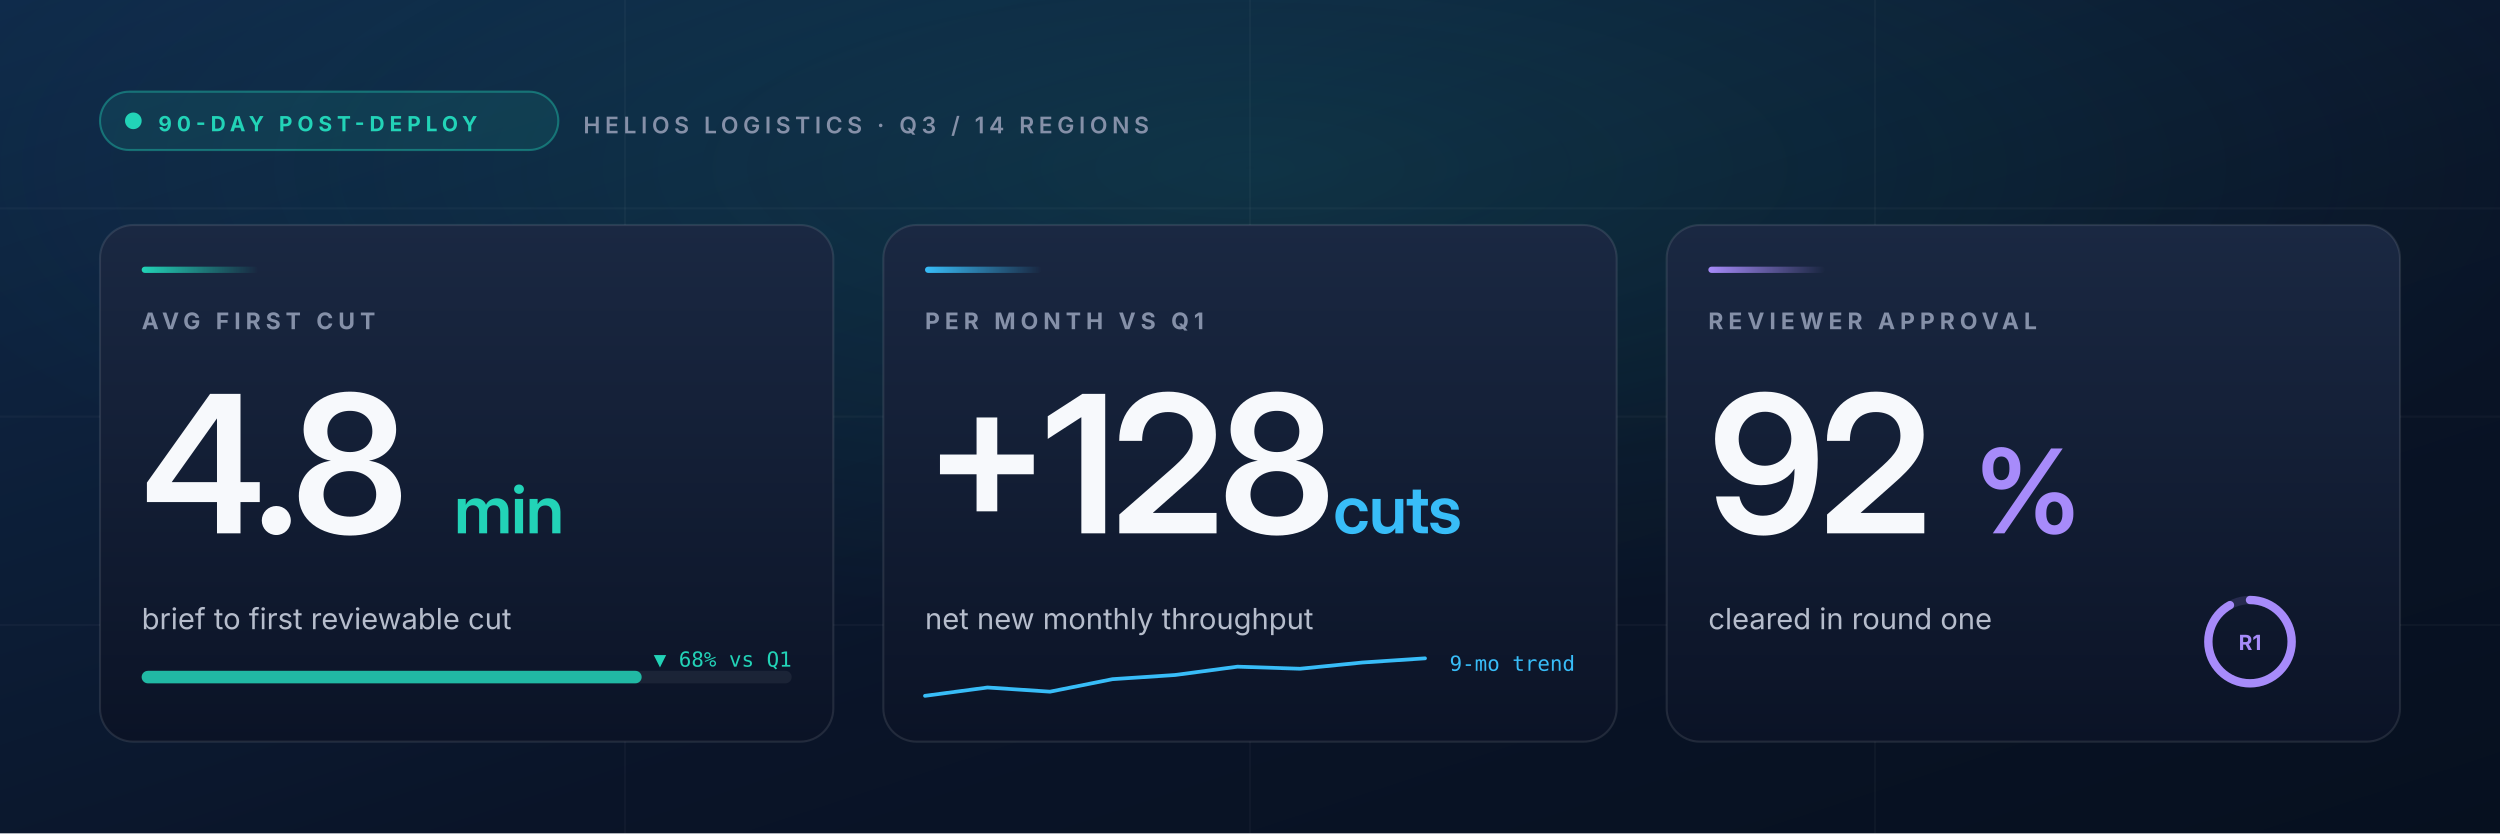
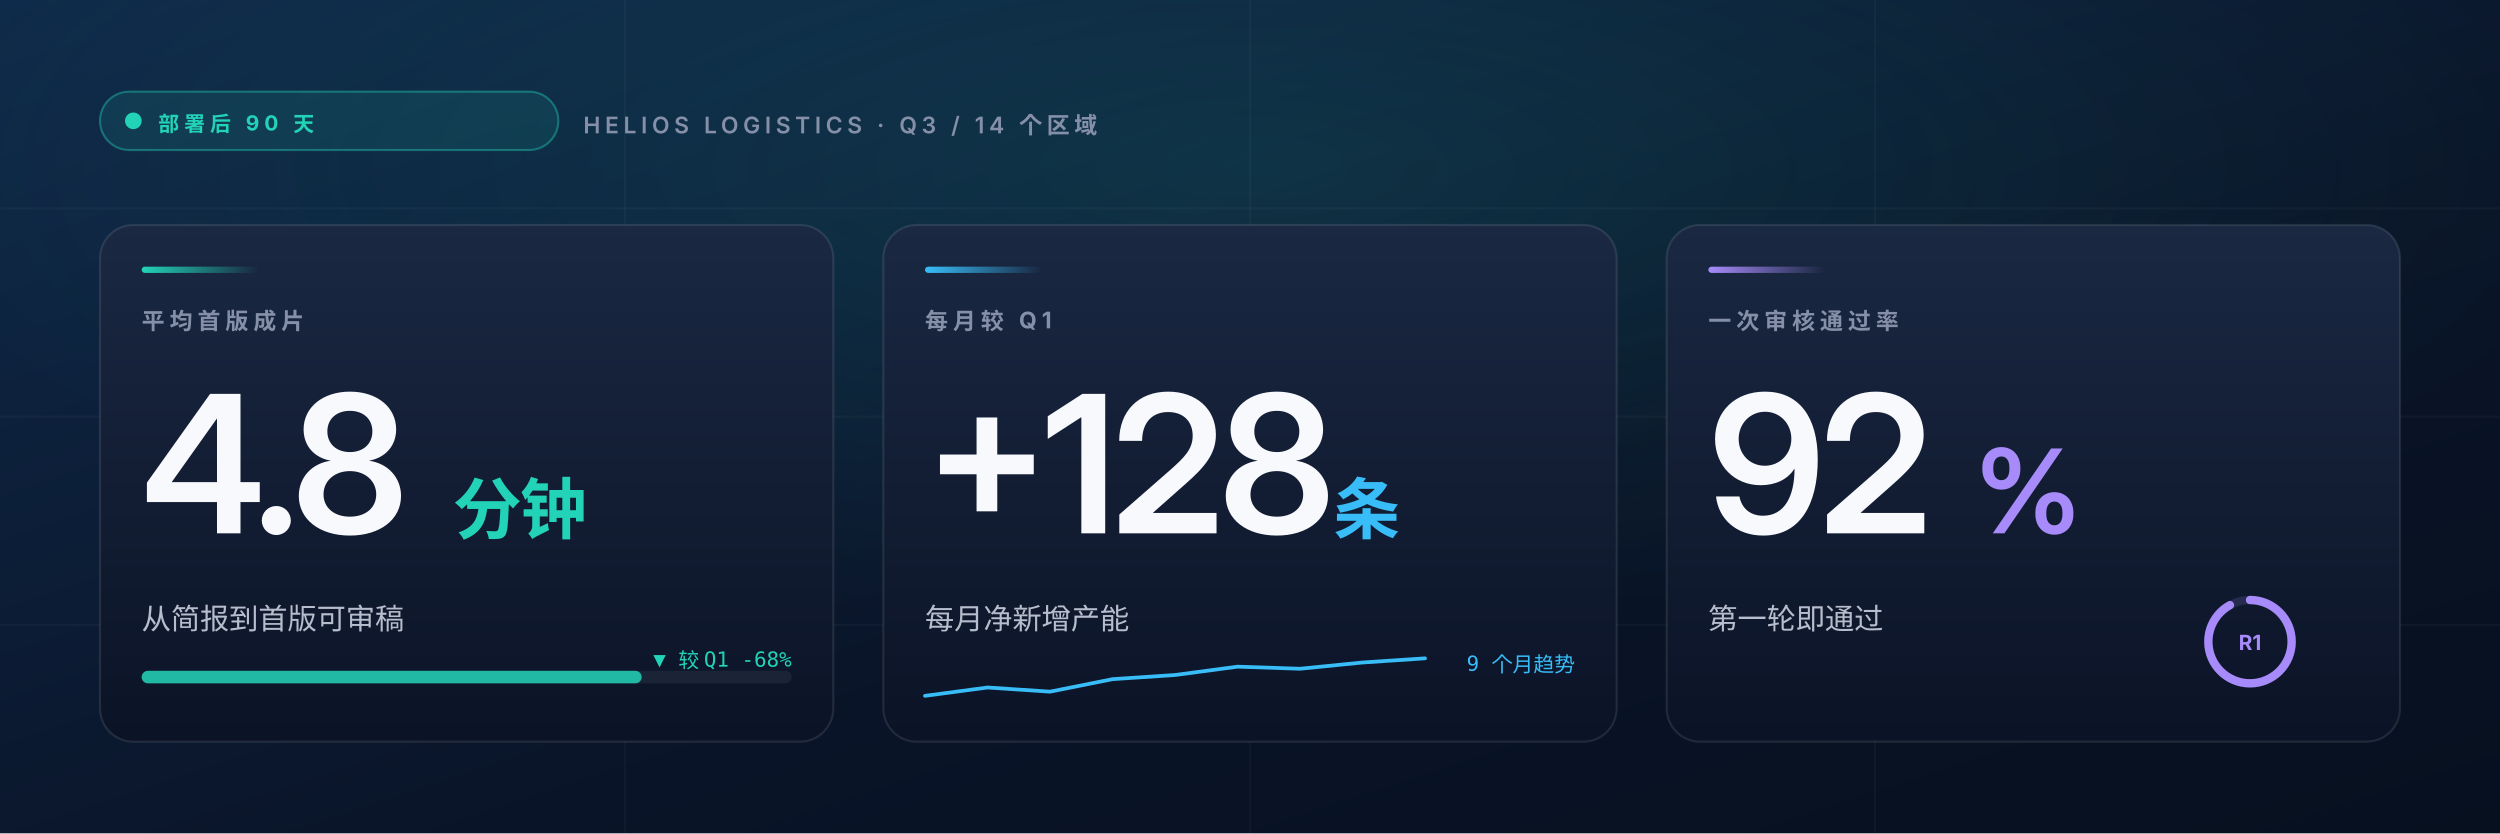
<svg xmlns="http://www.w3.org/2000/svg" viewBox="0 0 1200 400" width="1200" height="400" role="img" aria-label="Helios metrics — 4.8 min average first cut, +128 cuts per month, 92 percent reviewer approval">
  <defs>
    <linearGradient id="sb-helios-metrics-bg" x1="0" y1="0" x2="1" y2="1">
      <stop offset="0%" stop-color="#0F2A4A" />
      <stop offset="60%" stop-color="#0A1428" />
      <stop offset="100%" stop-color="#06101F" />
    </linearGradient>
    <radialGradient id="sb-helios-metrics-glow" cx="0.50" cy="0.20" r="0.55">
      <stop offset="0%" stop-color="#22D3B7" stop-opacity="0.12" />
      <stop offset="100%" stop-color="#22D3B7" stop-opacity="0" />
    </radialGradient>
    <linearGradient id="sb-helios-metrics-card" x1="0" y1="0" x2="0" y2="1">
      <stop offset="0%" stop-color="#1A2842" />
      <stop offset="100%" stop-color="#0B1326" />
    </linearGradient>
    <linearGradient id="sb-helios-metrics-rule1" x1="0" y1="0" x2="1" y2="0">
      <stop offset="0%" stop-color="#22D3B7" />
      <stop offset="100%" stop-color="#22D3B7" stop-opacity="0" />
    </linearGradient>
    <linearGradient id="sb-helios-metrics-rule2" x1="0" y1="0" x2="1" y2="0">
      <stop offset="0%" stop-color="#38BDF8" />
      <stop offset="100%" stop-color="#38BDF8" stop-opacity="0" />
    </linearGradient>
    <linearGradient id="sb-helios-metrics-rule3" x1="0" y1="0" x2="1" y2="0">
      <stop offset="0%" stop-color="#A78BFA" />
      <stop offset="100%" stop-color="#A78BFA" stop-opacity="0" />
    </linearGradient>
  </defs>
  <rect width="1200" height="400" fill="url(#sb-helios-metrics-bg)" />
  <rect width="1200" height="400" fill="url(#sb-helios-metrics-glow)" />
  <g stroke="rgba(255,255,255,0.03)" stroke-width="1">
    <path d="M0 100H1200M0 200H1200M0 300H1200" />
    <path d="M300 0V400M600 0V400M900 0V400" />
  </g>
  <g transform="translate(48 44)">
    <rect width="220" height="28" rx="14" fill="rgba(34,211,183,0.10)" stroke="rgba(34,211,183,0.40)" />
    <circle cx="16" cy="14" r="4" fill="#22D3B7" />
-     <text x="28" y="19" font-family="Inter, sans-serif" font-size="10" fill="#22D3B7" font-weight="700" letter-spacing="2.4">90-DAY POST-DEPLOY</text>
-     <text x="232" y="20" font-family="Inter, sans-serif" font-size="11" fill="#8590A8" font-weight="600" letter-spacing="2.2">HELIOS LOGISTICS · Q3 / 14 REGIONS</text>
+     <text x="28" y="19" font-family="Inter, sans-serif" font-size="10" fill="#22D3B7" font-weight="700" letter-spacing="2.4">部署后 90 天</text>
+     <text x="232" y="20" font-family="Inter, sans-serif" font-size="11" fill="#8590A8" font-weight="600" letter-spacing="2.2">HELIOS LOGISTICS · Q3 / 14 个区域</text>
  </g>
  <g transform="translate(48 108)">
    <rect width="352" height="248" rx="16" fill="url(#sb-helios-metrics-card)" stroke="rgba(255,255,255,0.10)" />
    <rect x="20" y="20" width="56" height="3" rx="1.5" fill="url(#sb-helios-metrics-rule1)" />
-     <text x="20" y="50" font-family="Inter, sans-serif" font-size="11" fill="#8590A8" font-weight="700" letter-spacing="2.4">AVG FIRST CUT</text>
+     <text x="20" y="50" font-family="Inter, sans-serif" font-size="11" fill="#8590A8" font-weight="700" letter-spacing="2.4">平均首版成片</text>
    <text x="20" y="148" font-family="Inter Display, Inter, sans-serif" font-size="92" font-weight="600" fill="#F7F9FC" letter-spacing="-2.4">4.8</text>
-     <text x="170" y="148" font-family="Inter Display, Inter, sans-serif" font-size="32" font-weight="600" fill="#22D3B7" letter-spacing="-0.4">min</text>
-     <text x="20" y="194" font-family="Inter, sans-serif" font-size="14" font-weight="400" fill="#B6BDCC">brief to first reviewable cut</text>
+     <text x="170" y="148" font-family="Inter Display, Inter, sans-serif" font-size="32" font-weight="600" fill="#22D3B7" letter-spacing="-0.4">分钟</text>
+     <text x="20" y="194" font-family="Inter, sans-serif" font-size="14" font-weight="400" fill="#B6BDCC">从简报到首版可审稿</text>
    <g transform="translate(20 214)">
      <rect width="312" height="6" rx="3" fill="rgba(255,255,255,0.06)" />
      <rect width="240" height="6" rx="3" fill="#22D3B7" opacity="0.85" />
-       <text x="312" y="-2" font-family="JetBrains Mono, monospace" font-size="10" fill="#22D3B7" text-anchor="end">▼ 68% vs Q1</text>
+       <text x="312" y="-2" font-family="JetBrains Mono, monospace" font-size="10" fill="#22D3B7" text-anchor="end">▼ 较 Q1 -68%</text>
    </g>
  </g>
  <g transform="translate(424 108)">
    <rect width="352" height="248" rx="16" fill="url(#sb-helios-metrics-card)" stroke="rgba(255,255,255,0.10)" />
    <rect x="20" y="20" width="56" height="3" rx="1.5" fill="url(#sb-helios-metrics-rule2)" />
-     <text x="20" y="50" font-family="Inter, sans-serif" font-size="11" fill="#8590A8" font-weight="700" letter-spacing="2.4">PER MONTH VS Q1</text>
+     <text x="20" y="50" font-family="Inter, sans-serif" font-size="11" fill="#8590A8" font-weight="700" letter-spacing="2.4">每月较 Q1</text>
    <text x="20" y="148" font-family="Inter Display, Inter, sans-serif" font-size="92" font-weight="600" fill="#F7F9FC" letter-spacing="-2.4">+128</text>
-     <text x="216" y="148" font-family="Inter Display, Inter, sans-serif" font-size="32" font-weight="600" fill="#38BDF8" letter-spacing="-0.4">cuts</text>
-     <text x="20" y="194" font-family="Inter, sans-serif" font-size="14" font-weight="400" fill="#B6BDCC">net new monthly throughput</text>
+     <text x="216" y="148" font-family="Inter Display, Inter, sans-serif" font-size="32" font-weight="600" fill="#38BDF8" letter-spacing="-0.4">条</text>
+     <text x="20" y="194" font-family="Inter, sans-serif" font-size="14" font-weight="400" fill="#B6BDCC">每月净新增产能</text>
    <g transform="translate(20 208)">
      <polyline points="0,18 30,14 60,16 90,10 120,8 150,4 180,5 210,2 240,0" fill="none" stroke="#38BDF8" stroke-width="1.8" stroke-linejoin="round" stroke-linecap="round" />
-       <text x="312" y="6" font-family="JetBrains Mono, monospace" font-size="10" fill="#38BDF8" text-anchor="end">9-mo trend</text>
+       <text x="312" y="6" font-family="JetBrains Mono, monospace" font-size="10" fill="#38BDF8" text-anchor="end">9 个月趋势</text>
    </g>
  </g>
  <g transform="translate(800 108)">
    <rect width="352" height="248" rx="16" fill="url(#sb-helios-metrics-card)" stroke="rgba(255,255,255,0.10)" />
    <rect x="20" y="20" width="56" height="3" rx="1.5" fill="url(#sb-helios-metrics-rule3)" />
-     <text x="20" y="50" font-family="Inter, sans-serif" font-size="11" fill="#8590A8" font-weight="700" letter-spacing="2.4">REVIEWER APPROVAL</text>
+     <text x="20" y="50" font-family="Inter, sans-serif" font-size="11" fill="#8590A8" font-weight="700" letter-spacing="2.4">一次审核通过率</text>
    <text x="20" y="148" font-family="Inter Display, Inter, sans-serif" font-size="92" font-weight="600" fill="#F7F9FC" letter-spacing="-2.4">92</text>
    <text x="148" y="148" font-family="Inter Display, Inter, sans-serif" font-size="56" font-weight="600" fill="#A78BFA" letter-spacing="-1">%</text>
-     <text x="20" y="194" font-family="Inter, sans-serif" font-size="14" font-weight="400" fill="#B6BDCC">cleared in round one</text>
+     <text x="20" y="194" font-family="Inter, sans-serif" font-size="14" font-weight="400" fill="#B6BDCC">第一轮即通过</text>
    <g transform="translate(280 200)">
      <circle r="20" fill="none" stroke="rgba(167,139,250,0.16)" stroke-width="4" />
      <circle r="20" fill="none" stroke="#A78BFA" stroke-width="4" stroke-linecap="round" stroke-dasharray="115.6 125.7" transform="rotate(-90)" />
      <text y="4" font-family="Inter, sans-serif" font-size="10" fill="#A78BFA" font-weight="700" text-anchor="middle">R1</text>
    </g>
  </g>
</svg>
